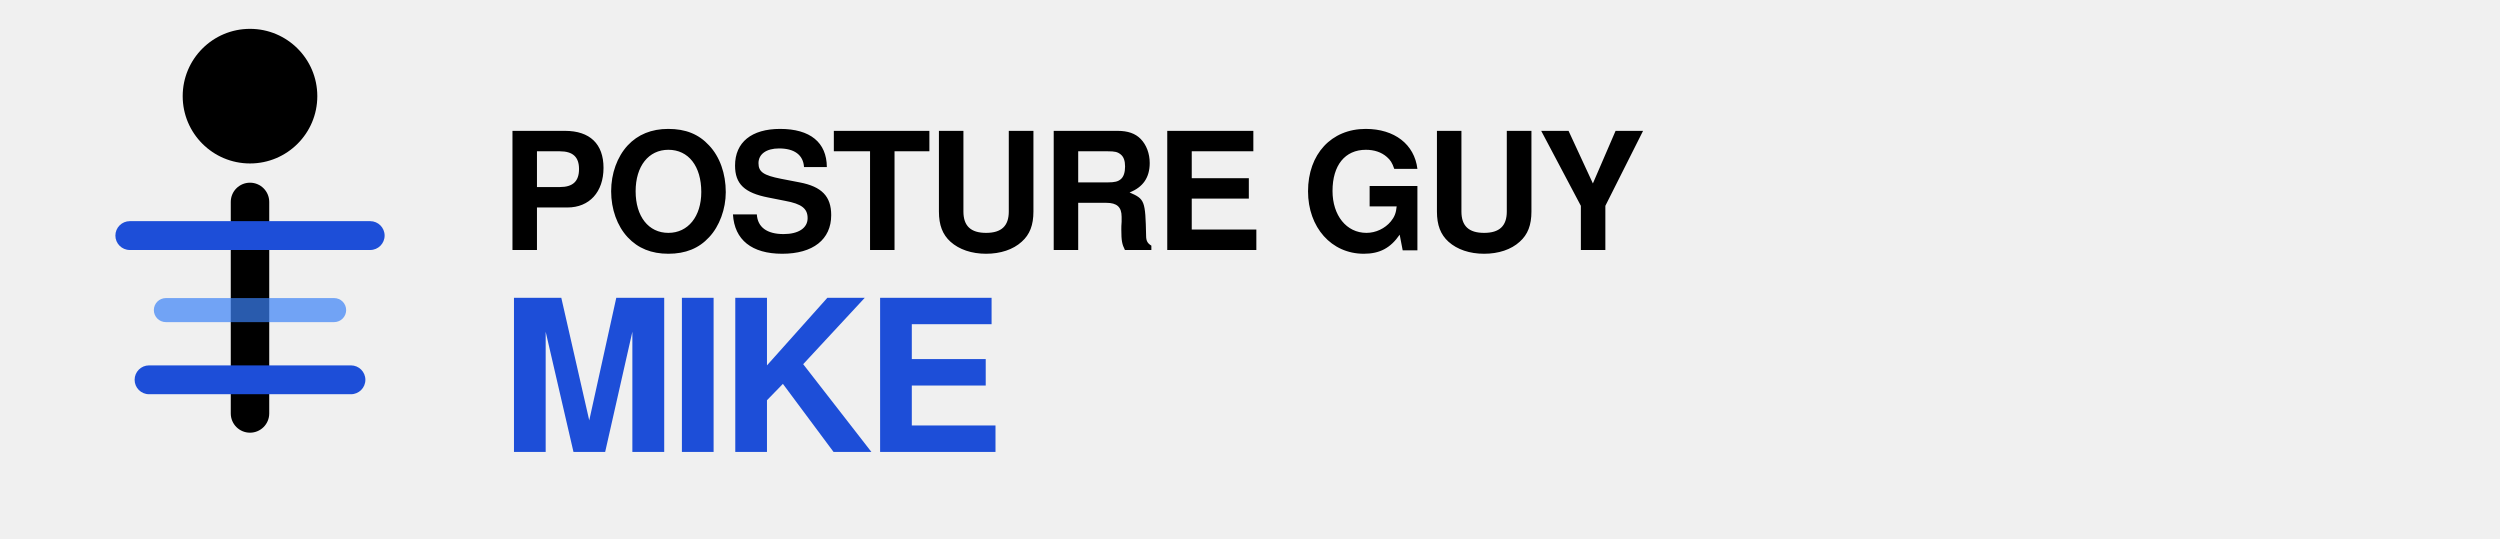
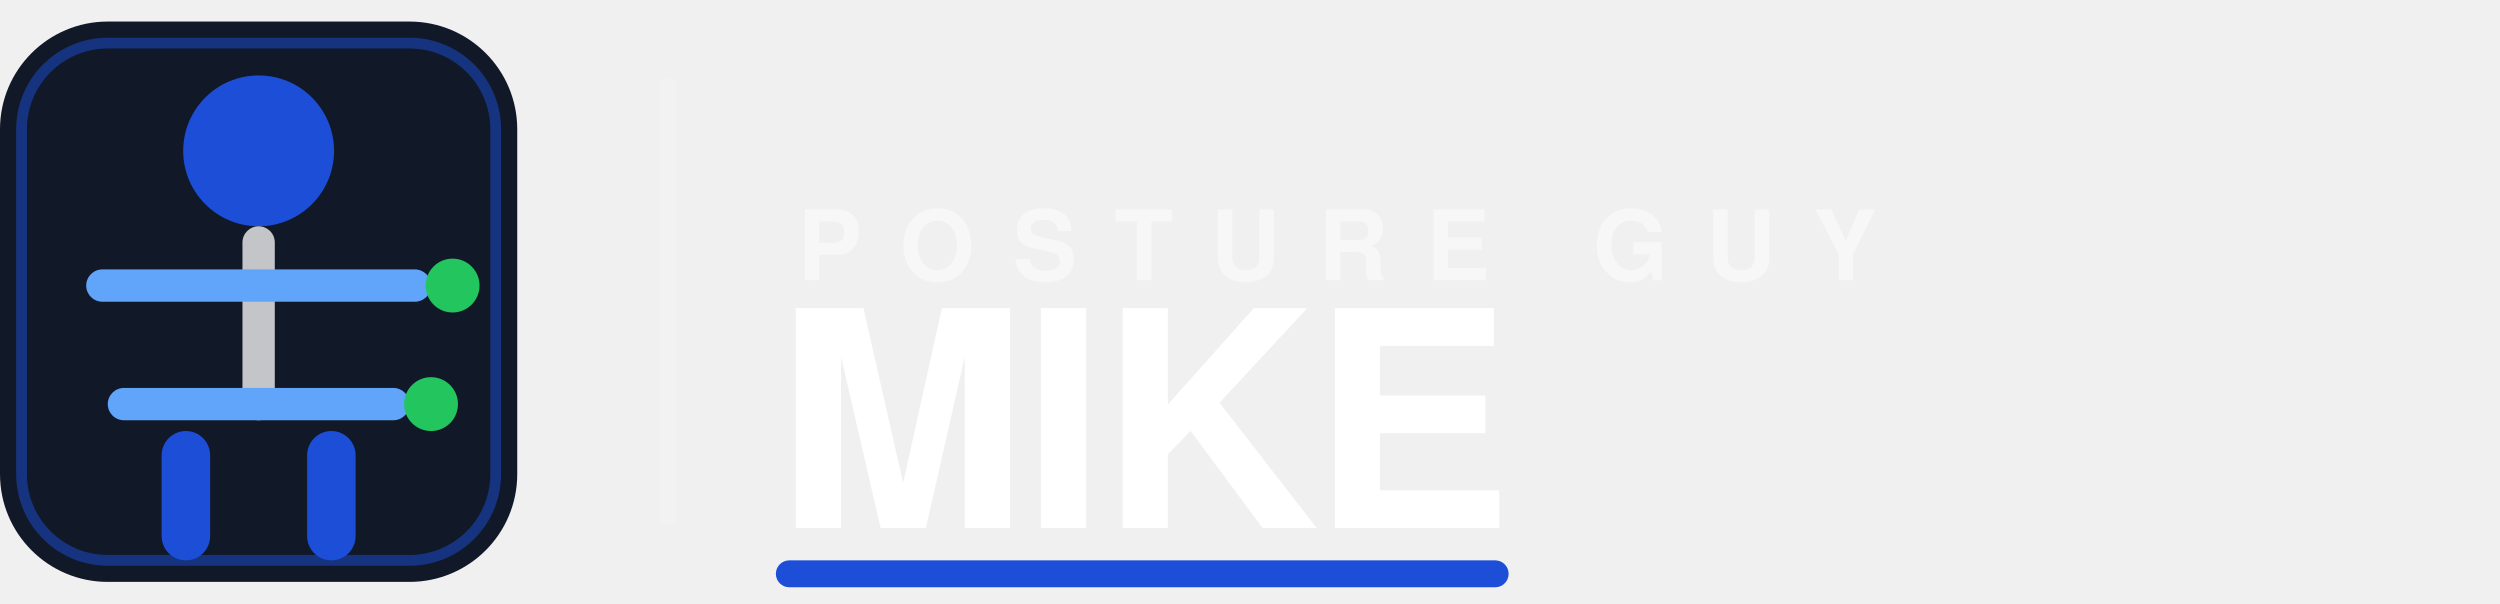
- <svg xmlns="http://www.w3.org/2000/svg" viewBox="0 0 260 56" fill="none" role="img" aria-label="Posture Guy Mike">
-   <circle cx="26" cy="10" r="7" fill="currentColor" />
-   <rect x="24" y="19" width="4" height="26" rx="2" fill="currentColor" />
-   <rect x="12" y="23" width="28" height="3" rx="1.5" fill="#1d4ed8" />
-   <rect x="16" y="31" width="20" height="2.5" rx="1.25" fill="#3b82f6" opacity="0.7" />
-   <rect x="14" y="38" width="24" height="3" rx="1.5" fill="#1d4ed8" />
-   <text x="52" y="26" font-family="-apple-system, BlinkMacSystemFont, 'Segoe UI', Helvetica, Arial, sans-serif" font-weight="800" font-size="17" letter-spacing="-0.4" fill="currentColor">POSTURE GUY</text>
-   <text x="52" y="47" font-family="-apple-system, BlinkMacSystemFont, 'Segoe UI', Helvetica, Arial, sans-serif" font-weight="900" font-size="22" letter-spacing="-0.8" fill="#1d4ed8">MIKE</text>
+ <svg xmlns="http://www.w3.org/2000/svg" viewBox="0 0 232 56" role="img" aria-label="Posture Guy Mike">
+   <rect x="0" y="2" width="48" height="52" rx="10" fill="#111827" />
+   <rect x="2" y="4" width="44" height="48" rx="8" fill="none" stroke="#1d4ed8" stroke-width="1" stroke-opacity="0.5" />
+   <circle cx="24" cy="14" r="7" fill="#1d4ed8" />
+   <rect x="22.5" y="21" width="3" height="18" rx="1.5" fill="rgba(255,255,255,0.75)" />
+   <rect x="8" y="25" width="32" height="3" rx="1.5" fill="#60a5fa" />
+   <rect x="10" y="36" width="28" height="3" rx="1.5" fill="#60a5fa" />
+   <rect x="15" y="40" width="4.5" height="12" rx="2.25" fill="#1d4ed8" />
+   <rect x="28.5" y="40" width="4.5" height="12" rx="2.25" fill="#1d4ed8" />
+   <circle cx="42" cy="26.5" r="2.5" fill="#22c55e" />
+   <circle cx="40" cy="37.5" r="2.5" fill="#22c55e" />
+   <line x1="62" y1="8" x2="62" y2="48" stroke="rgba(255,255,255,0.15)" stroke-width="1.5" stroke-linecap="round" />
+   <text x="74" y="26" font-family="-apple-system, BlinkMacSystemFont, 'Helvetica Neue', Helvetica, Arial, sans-serif" font-size="9" font-weight="700" fill="rgba(255,255,255,0.45)" letter-spacing="3.5">POSTURE GUY</text>
+   <text x="72" y="49" font-family="-apple-system, BlinkMacSystemFont, 'Helvetica Neue', Helvetica, Arial, sans-serif" font-size="28" font-weight="900" fill="#ffffff" letter-spacing="-0.5">MIKE</text>
+   <rect x="72" y="52" width="68" height="2.5" rx="1.25" fill="#1d4ed8" />
</svg>
